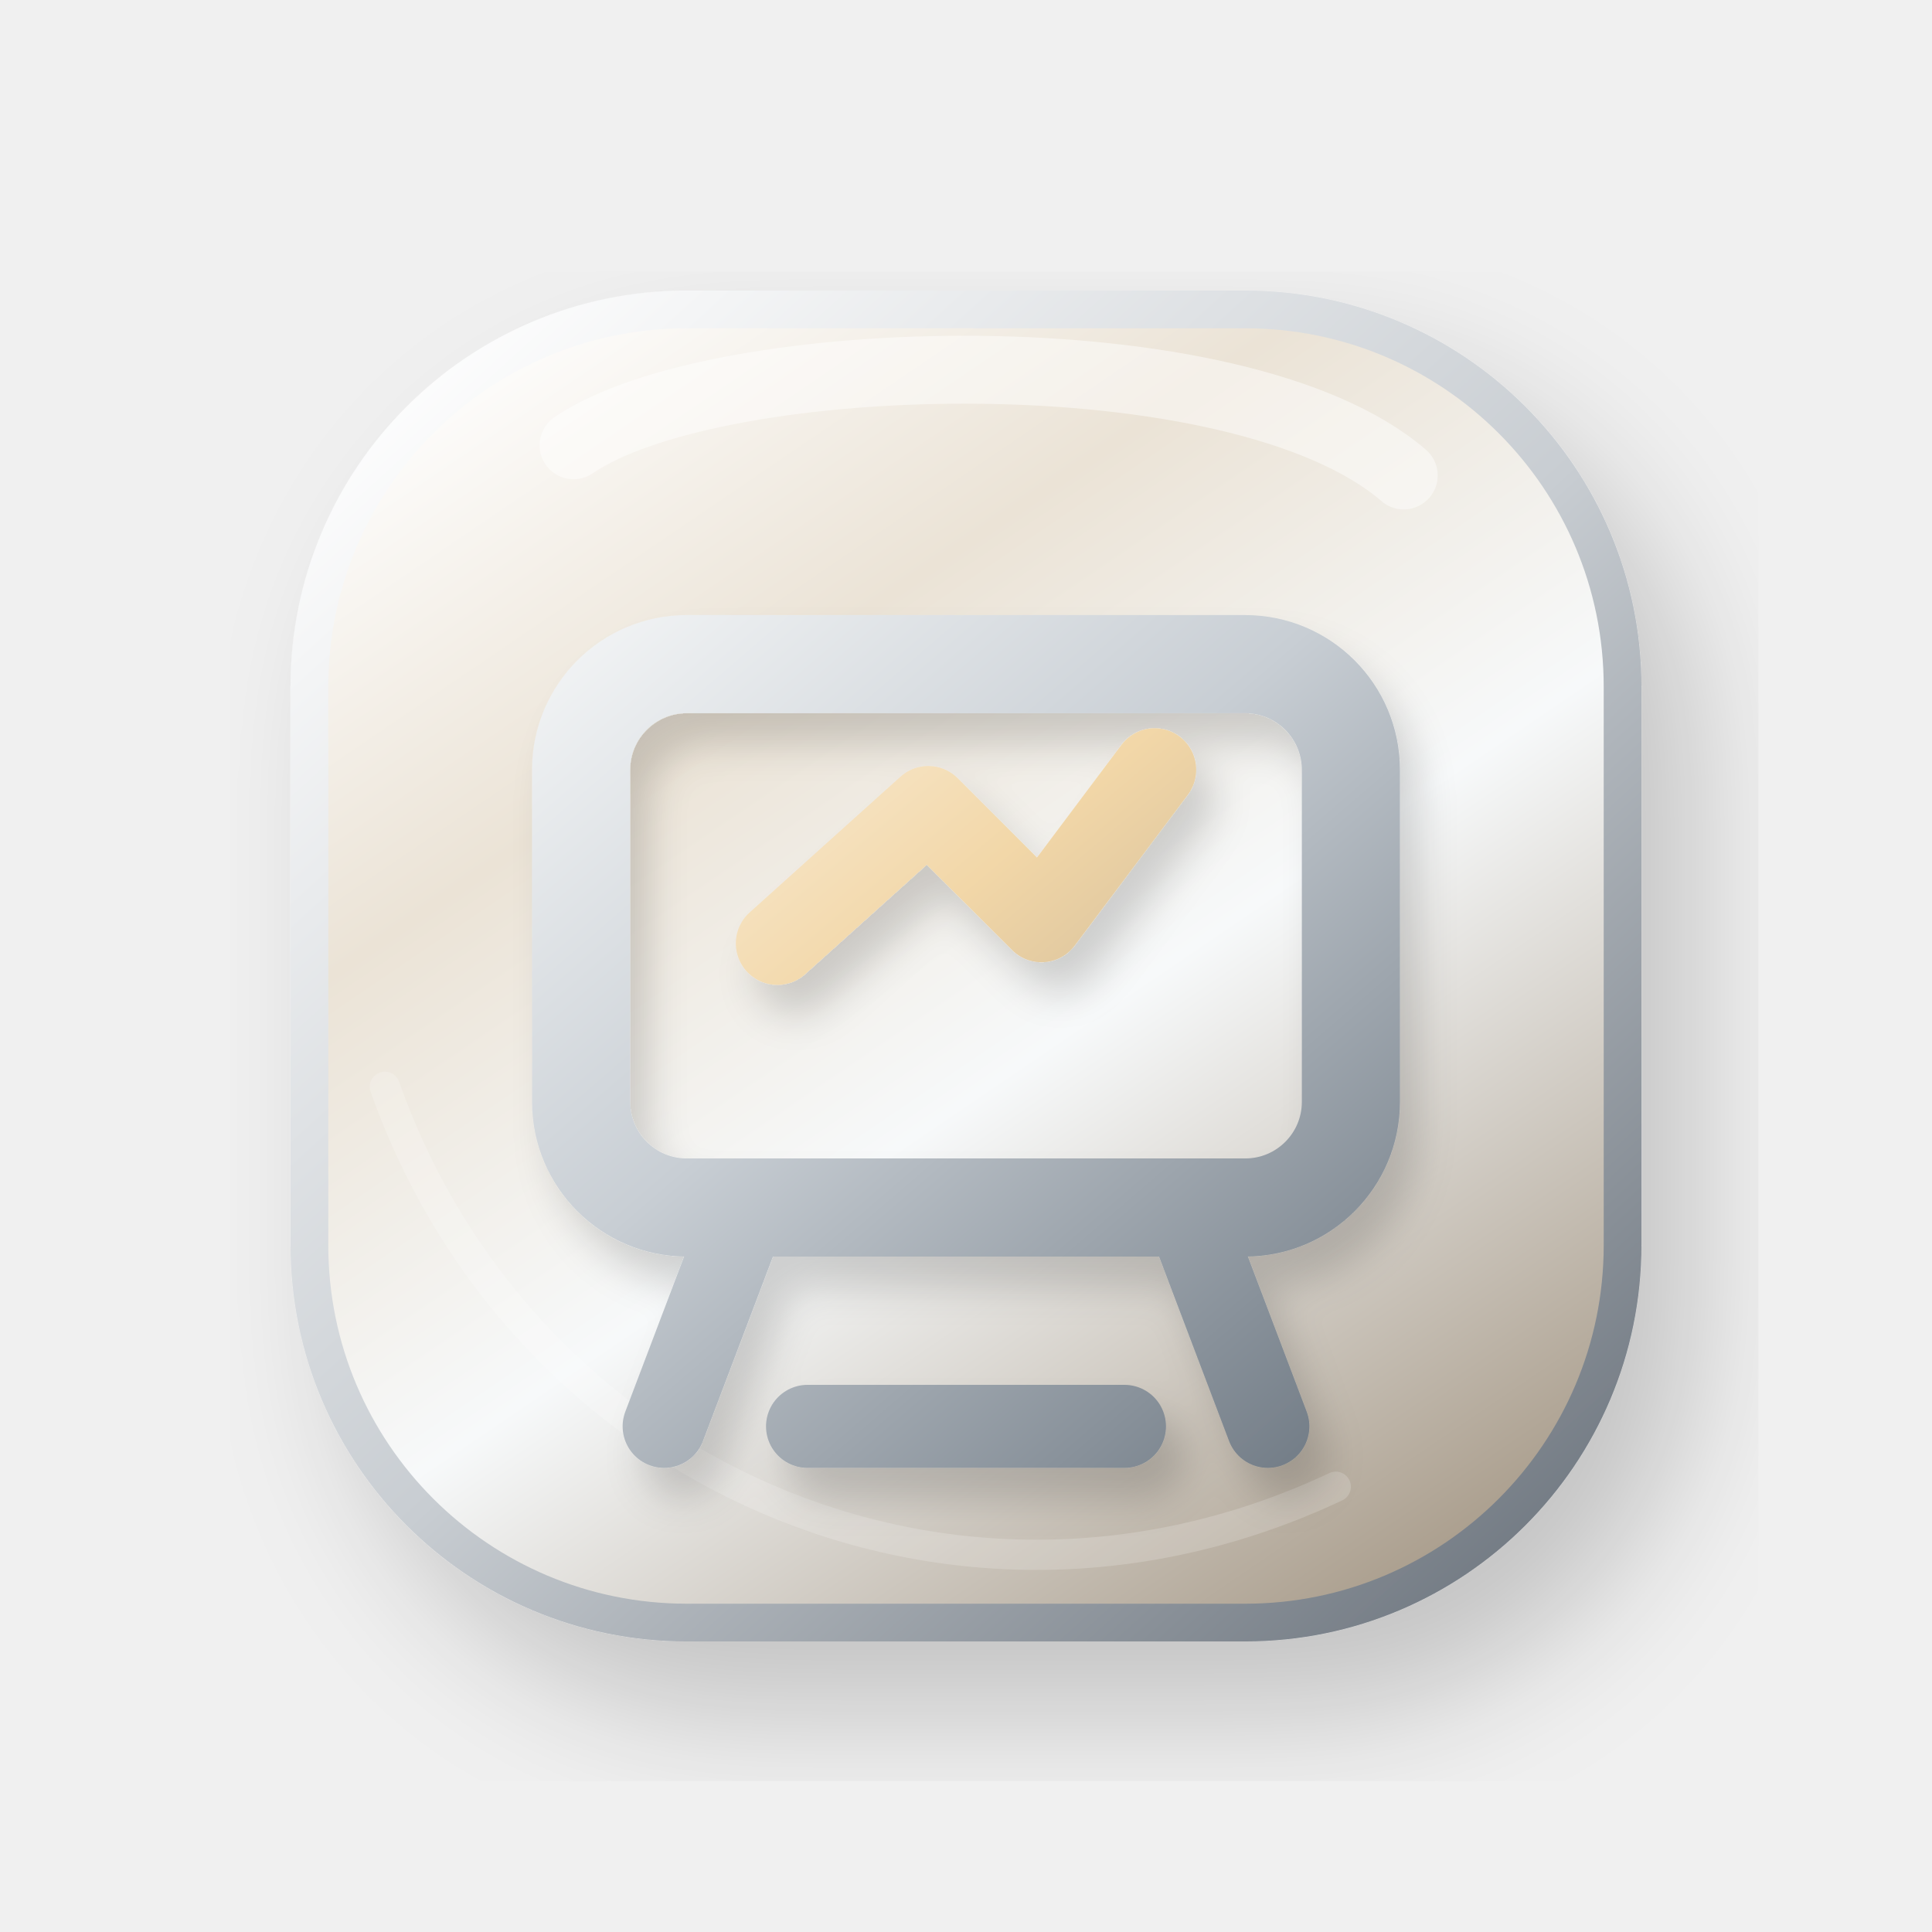
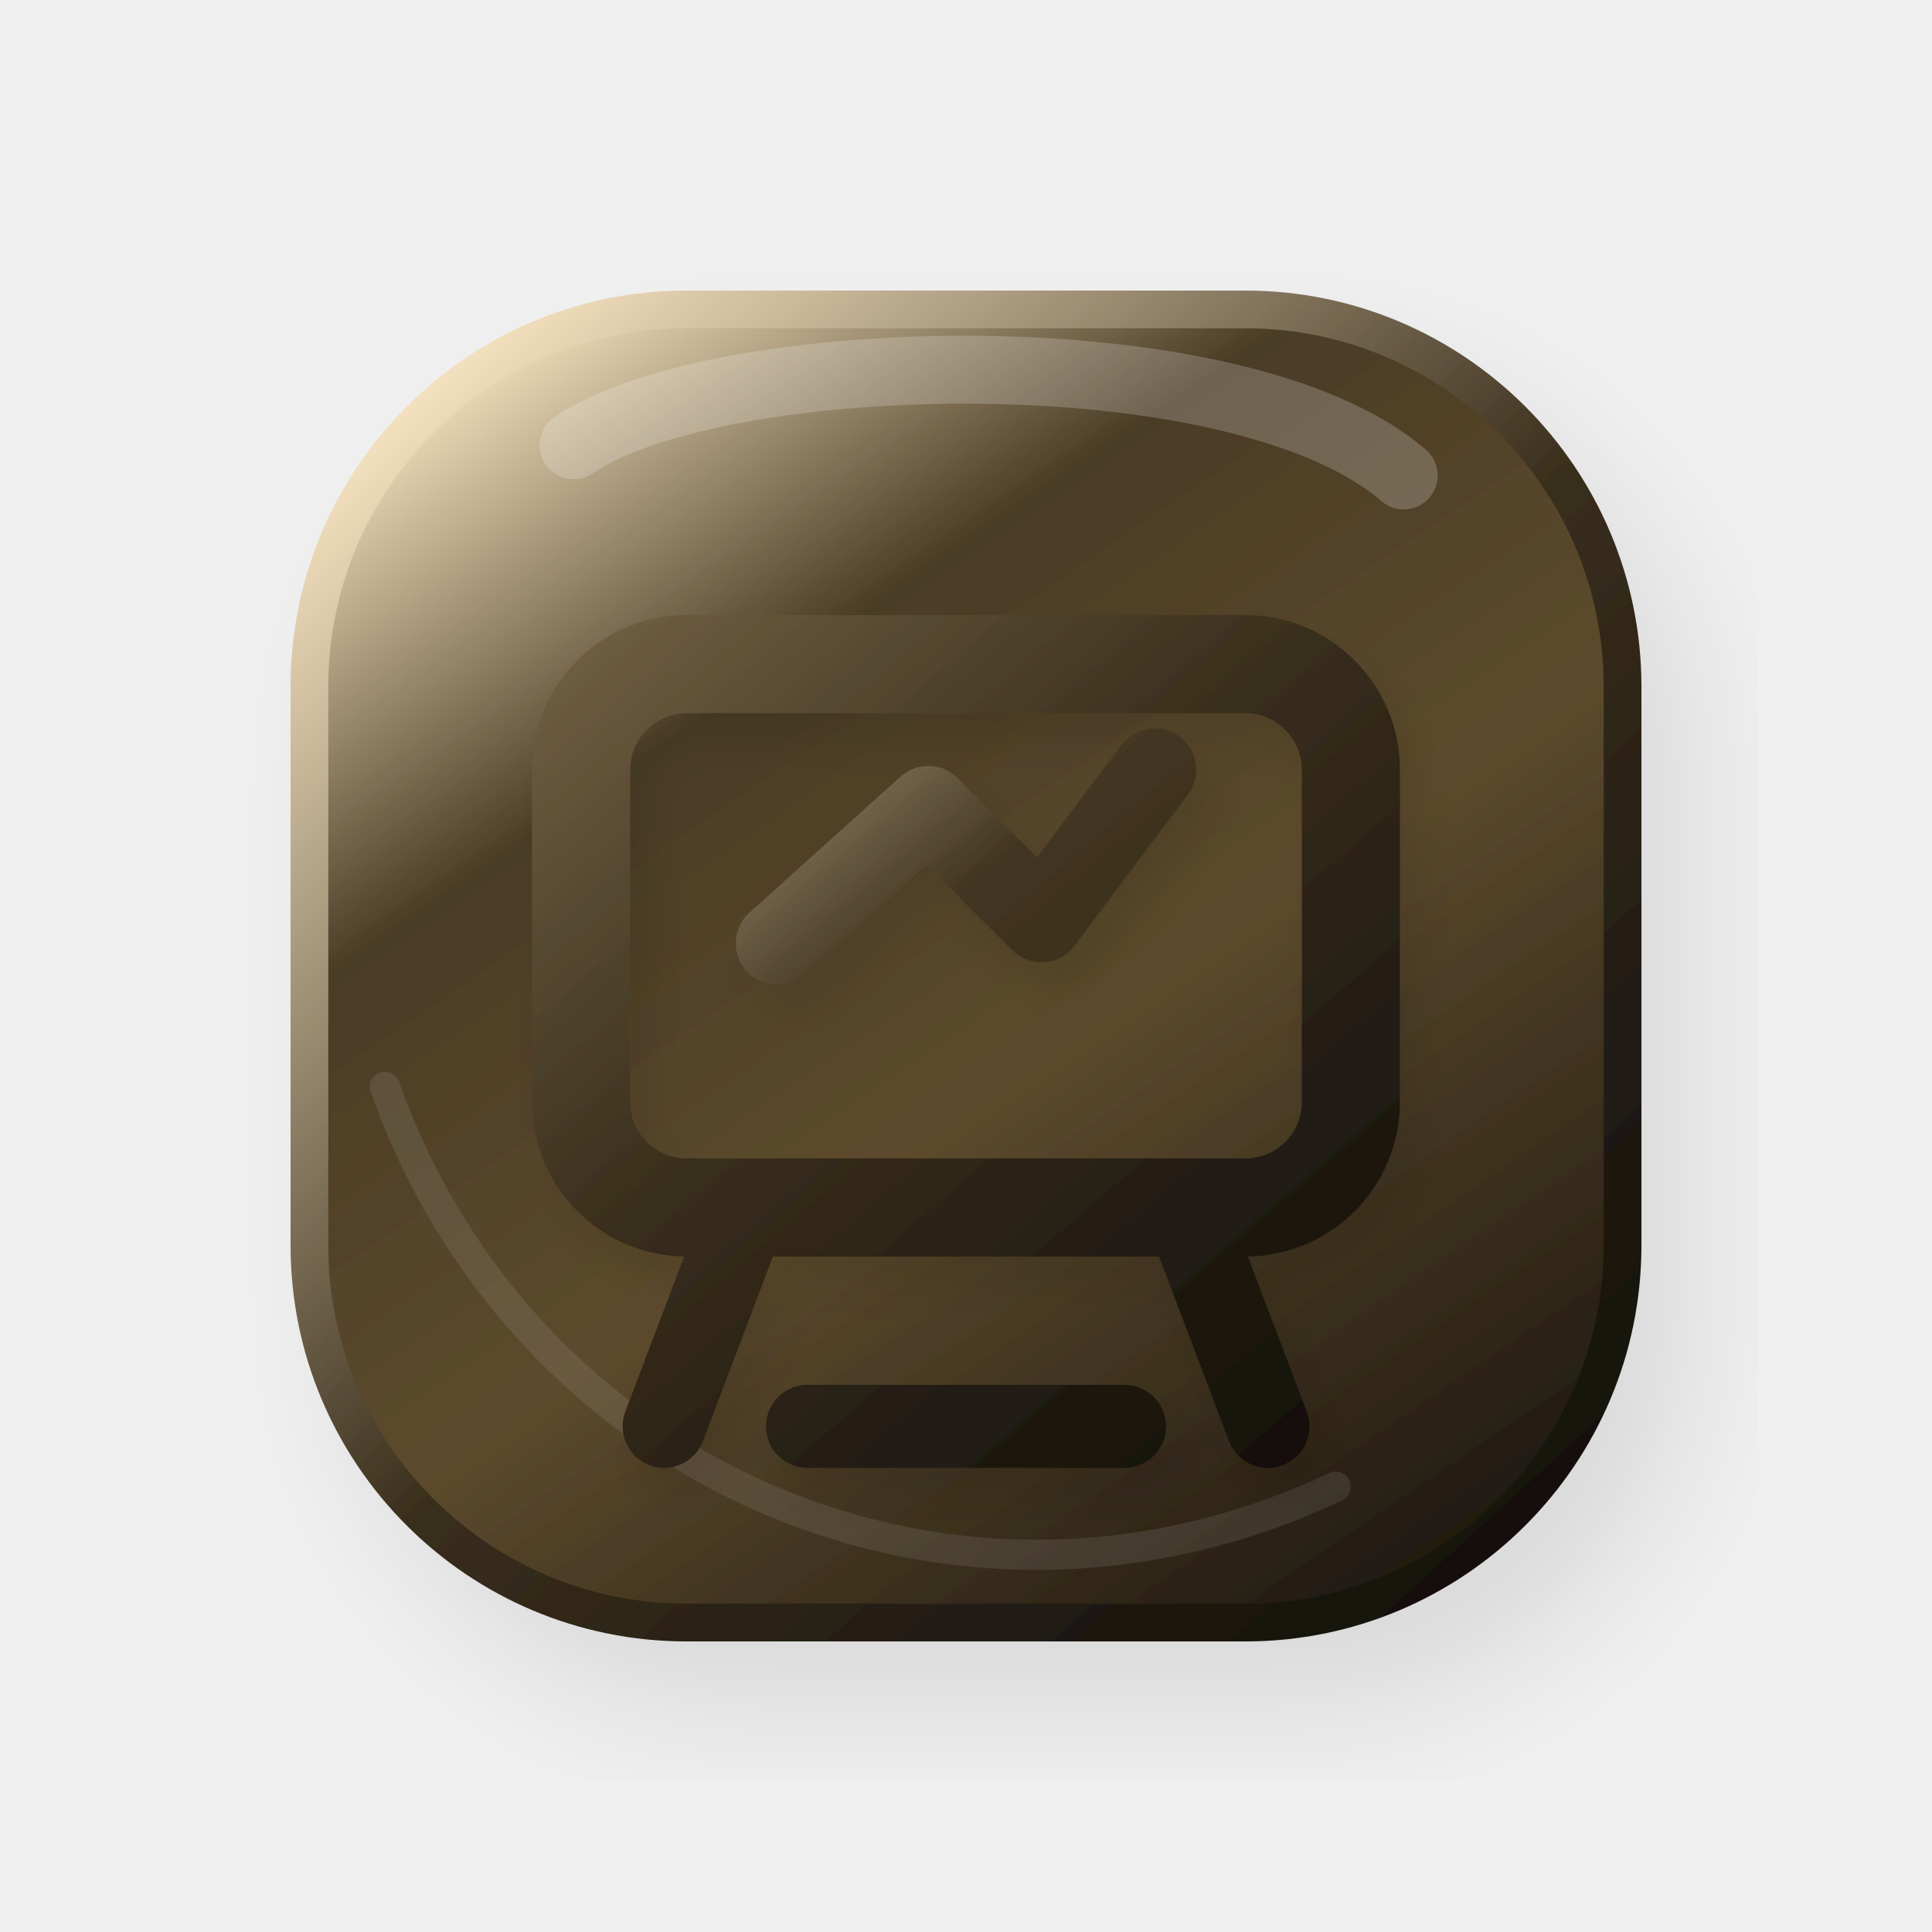
<svg xmlns="http://www.w3.org/2000/svg" width="512" height="512" viewBox="0 0 512 512" fill="none">
  <defs>
    <linearGradient id="metal" x1="138" y1="76" x2="384" y2="438" gradientUnits="userSpaceOnUse">
-       <stop offset="0" stop-color="#ffffff" />
-       <stop offset="0.28" stop-color="#ebe3d6" />
-       <stop offset="0.56" stop-color="#f7f9fa" />
-       <stop offset="1" stop-color="#a19380" />
+       <stop offset="0" stop-color="#ffecc9" />
+       <stop offset="0.28" stop-color="#4a3c25" />
+       <stop offset="0.56" stop-color="#5c4a2d" />
+       <stop offset="1" stop-color="#19140d" />
    </linearGradient>
    <linearGradient id="rim" x1="104" y1="92" x2="406" y2="424" gradientUnits="userSpaceOnUse">
-       <stop offset="0" stop-color="#ffffff" />
-       <stop offset="0.52" stop-color="#c8cdd2" />
-       <stop offset="1" stop-color="#6f7780" />
+       <stop offset="0" stop-color="#ffecc9" />
+       <stop offset="0.52" stop-color="#392e1c" />
+       <stop offset="1" stop-color="#110e0c" />
    </linearGradient>
    <linearGradient id="line" x1="150" y1="132" x2="360" y2="376" gradientUnits="userSpaceOnUse">
-       <stop offset="0" stop-color="#fbfcfc" />
-       <stop offset="0.48" stop-color="#c8ced4" />
-       <stop offset="1" stop-color="#737d87" />
+       <stop offset="0" stop-color="#7c6a4b" />
+       <stop offset="0.48" stop-color="#392e1c" />
+       <stop offset="1" stop-color="#120f0c" />
    </linearGradient>
    <linearGradient id="accent" x1="156" y1="136" x2="356" y2="374" gradientUnits="userSpaceOnUse">
-       <stop offset="0" stop-color="#ffffff" />
-       <stop offset="0.45" stop-color="#f2d7a8" />
-       <stop offset="1" stop-color="#a19380" />
+       <stop offset="0" stop-color="#ffecc9" />
+       <stop offset="0.45" stop-color="#433621" />
+       <stop offset="1" stop-color="#19140d" />
    </linearGradient>
    <radialGradient id="inner" cx="0" cy="0" r="1" gradientUnits="userSpaceOnUse" gradientTransform="translate(212 170) rotate(52) scale(260)">
-       <stop stop-color="#ffffff" stop-opacity="0.9" />
-       <stop offset="0.48" stop-color="#ebe3d6" stop-opacity="0.78" />
-       <stop offset="1" stop-color="#a19380" stop-opacity="0.62" />
+       <stop stop-color="#ffecc9" stop-opacity="0.30" />
+       <stop offset="0.48" stop-color="#4a3c25" stop-opacity="0.22" />
+       <stop offset="1" stop-color="#19140d" stop-opacity="0.14" />
    </radialGradient>
    <filter id="shadow" x="46" y="52" width="420" height="420" filterUnits="userSpaceOnUse" color-interpolation-filters="sRGB">
-       <feDropShadow dx="15" dy="20" stdDeviation="17" flood-color="#171717" flood-opacity="0.18" />
+       <feDropShadow dx="15" dy="20" stdDeviation="17" flood-color="#171717" flood-opacity="0.09" />
    </filter>
    <filter id="soft" x="104" y="104" width="304" height="304" filterUnits="userSpaceOnUse" color-interpolation-filters="sRGB">
-       <feDropShadow dx="5" dy="8" stdDeviation="5" flood-color="#171717" flood-opacity="0.16" />
+       <feDropShadow dx="5" dy="8" stdDeviation="5" flood-color="#171717" flood-opacity="0.08" />
    </filter>
  </defs>
  <g filter="url(#shadow)">
    <rect x="78" y="78" width="356" height="356" rx="104" fill="url(#metal)" />
    <rect x="82" y="82" width="348" height="348" rx="100" fill="none" stroke="url(#rim)" stroke-width="10" />
-     <path d="M152 118C190 92 328 88 372 126" stroke="white" stroke-width="18" stroke-linecap="round" opacity="0.46" />
-     <path d="M102 288C138 390 252 442 354 394" stroke="white" stroke-width="8" stroke-linecap="round" opacity="0.18" />
+     <path d="M152 118C190 92 328 88 372 126" stroke="white" stroke-width="18" stroke-linecap="round" opacity="0.20" />
+     <path d="M102 288C138 390 252 442 354 394" stroke="white" stroke-width="8" stroke-linecap="round" opacity="0.09" />
  </g>
  <g filter="url(#soft)">
    <rect x="154" y="176" width="204" height="144" rx="28" fill="none" stroke="url(#line)" stroke-width="26" />
    <path d="M198 320L176 378M314 320L336 378M214 378H298" stroke="url(#line)" stroke-width="22" stroke-linecap="round" />
    <path d="M206 250L246 214L276 244L306 204" fill="none" stroke="url(#accent)" stroke-width="22" stroke-linecap="round" stroke-linejoin="round" />
  </g>
</svg>
